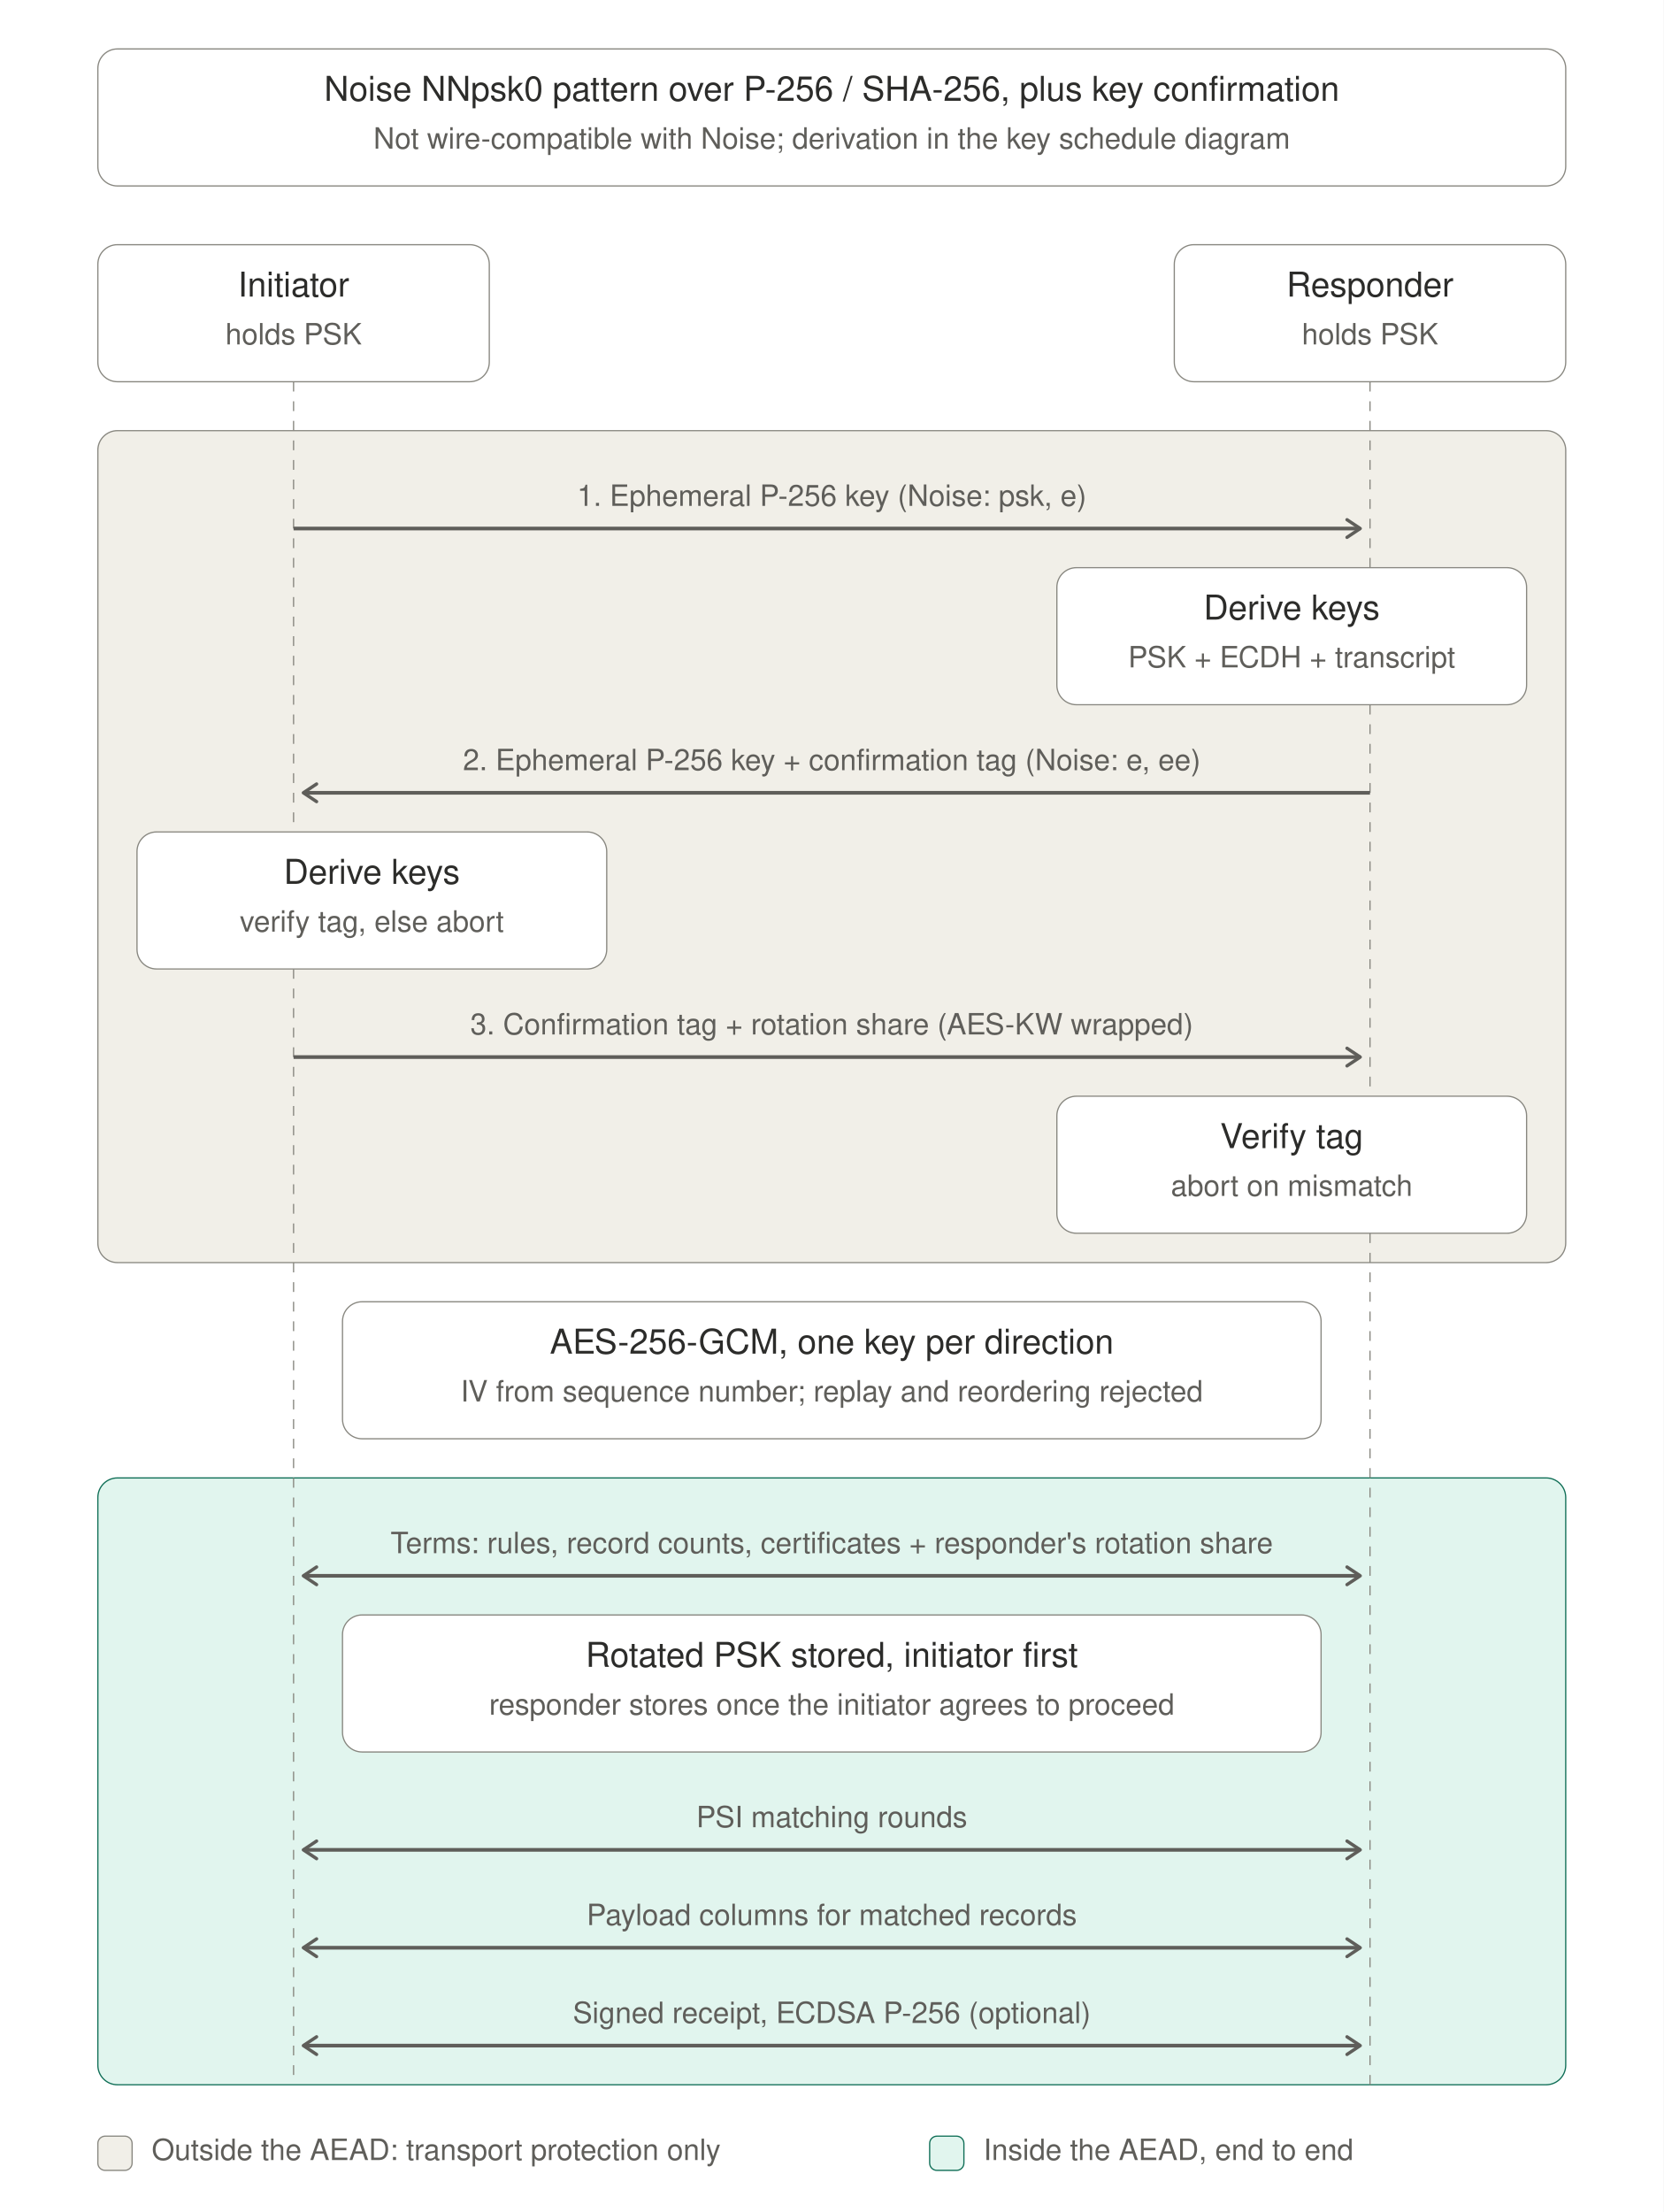
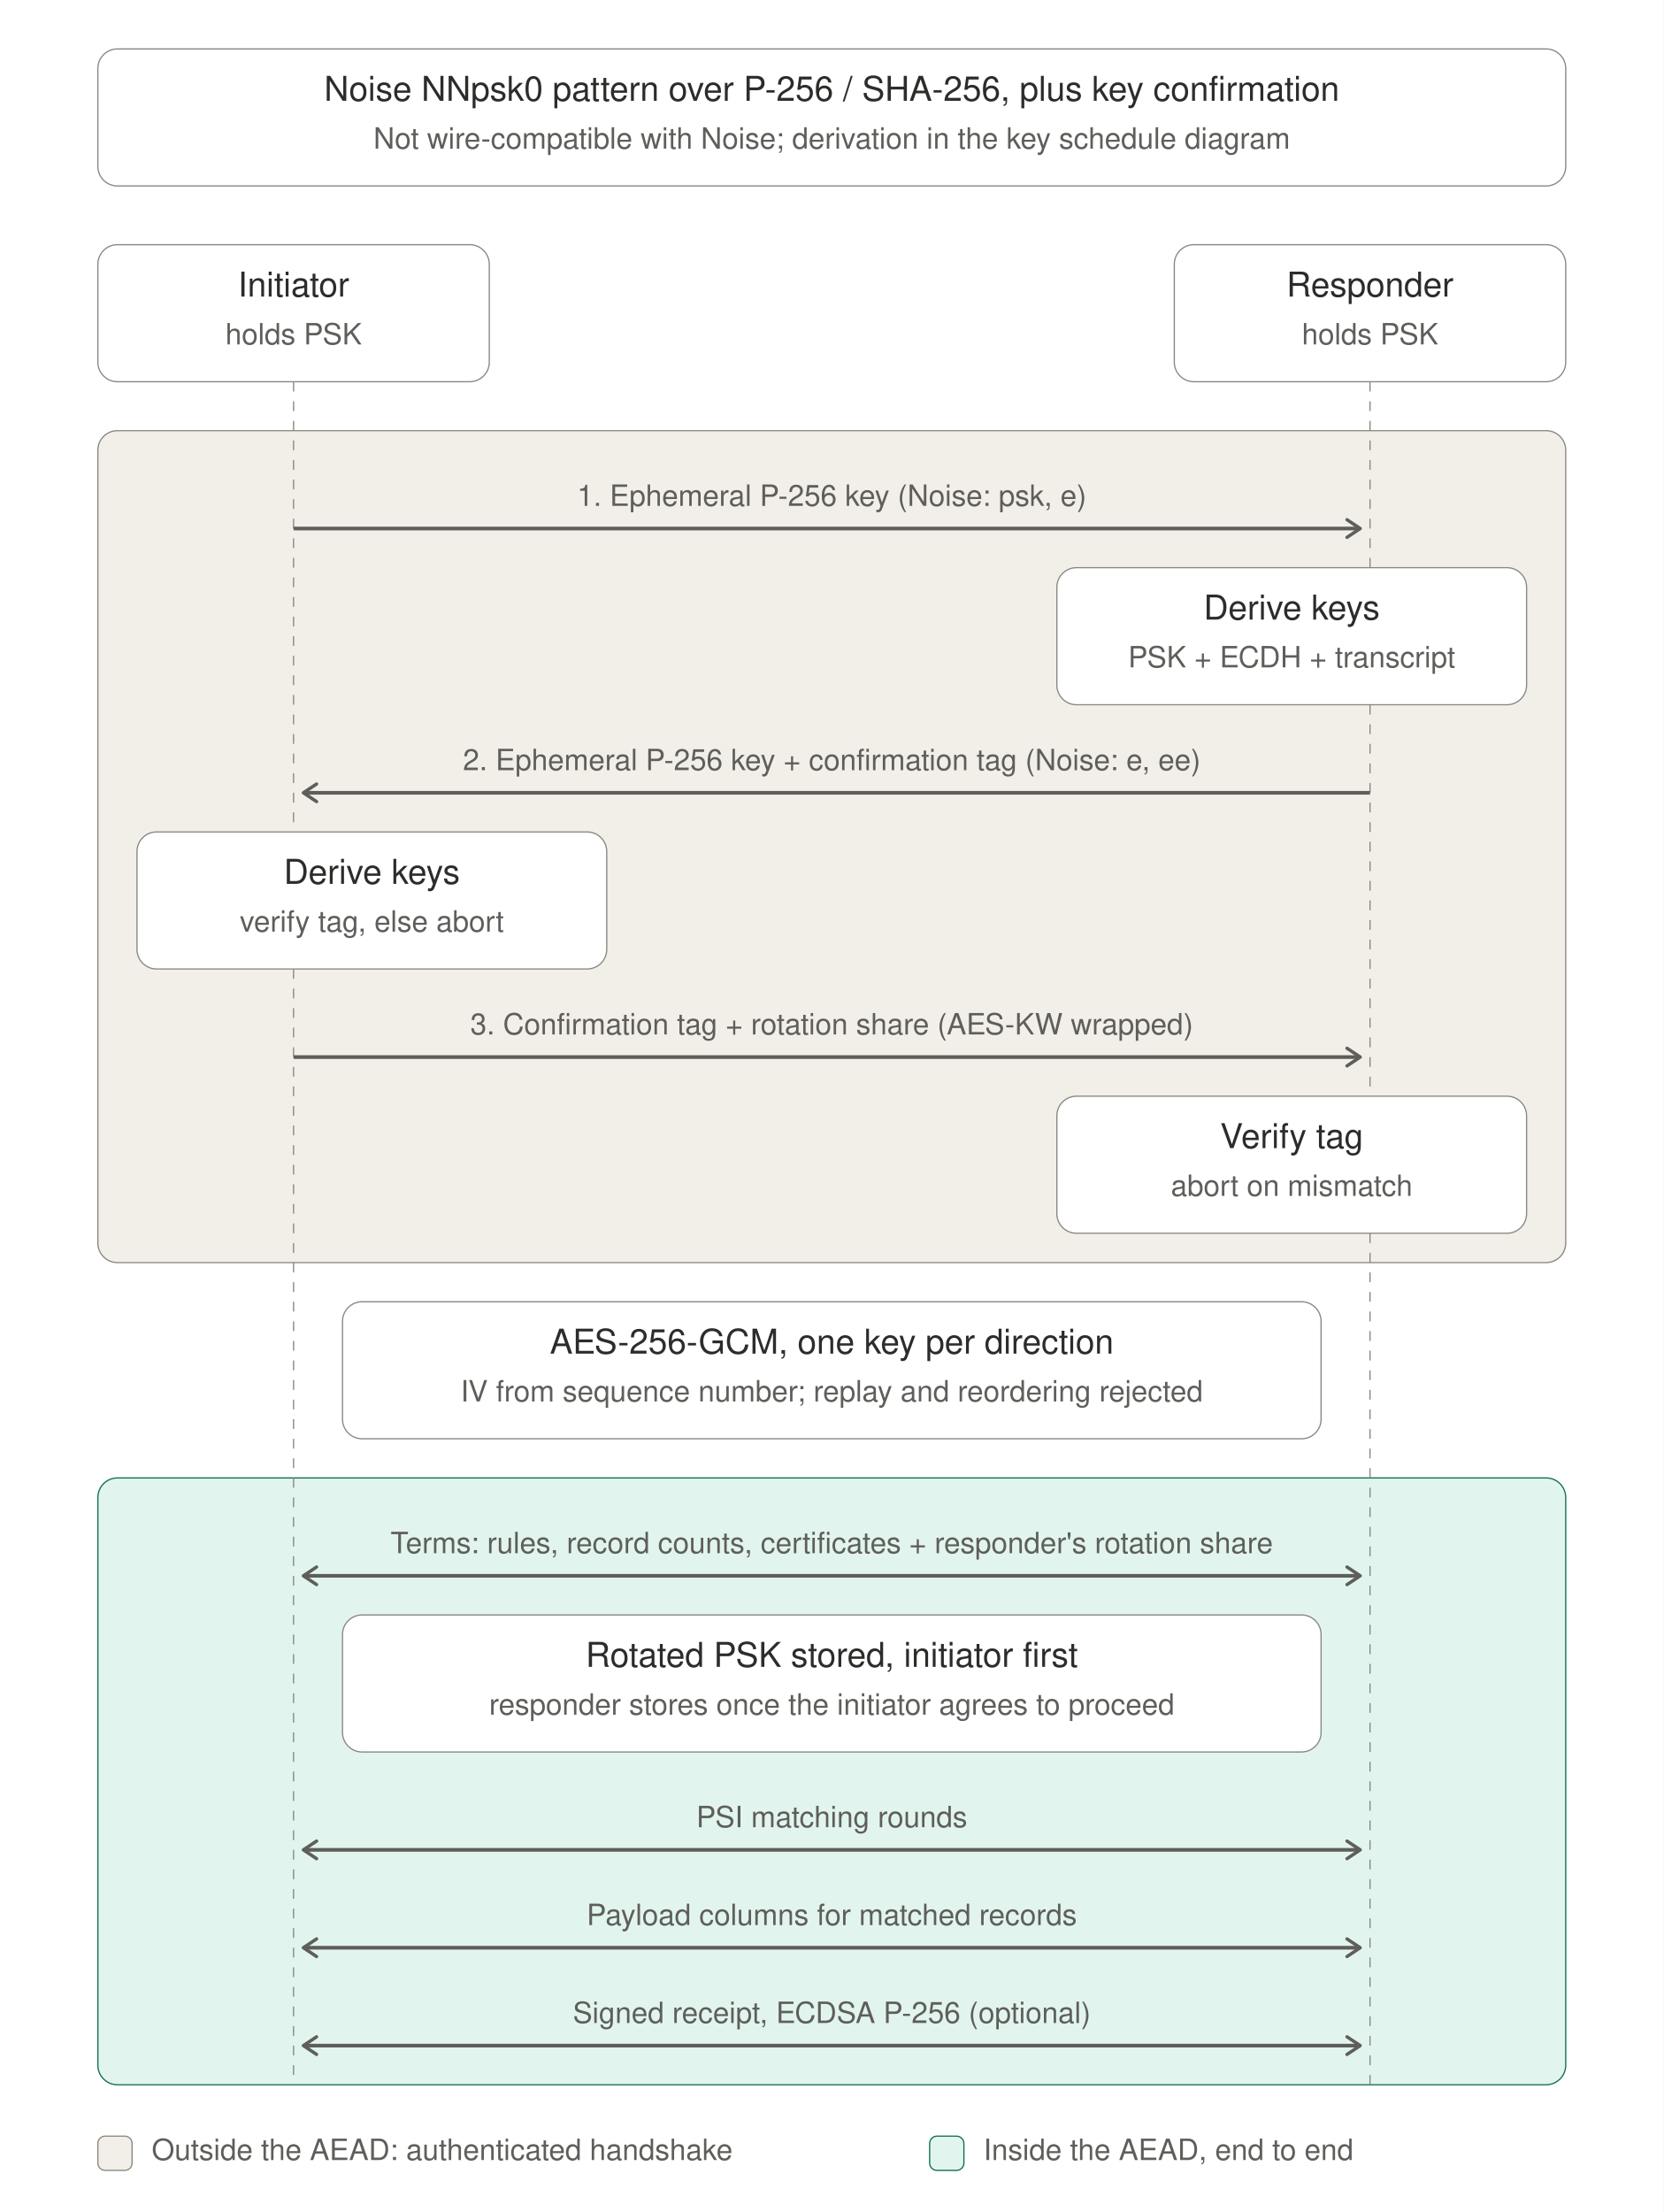
<svg xmlns="http://www.w3.org/2000/svg" viewBox="0 0 680 904" role="img">
  <style>
text{font-family:-apple-system,"Segoe UI",Helvetica,Arial,sans-serif}
.th{font-size:14px;font-weight:500;fill:#2C2C2A}
.ts{font-size:12px;fill:#5F5E5A}
.box{fill:#FFFFFF;stroke:#888780}
.arr{stroke:#5F5E5A;stroke-width:1.5;fill:none}
.lifeline{stroke:#888780;stroke-width:0.5;stroke-dasharray:4 4}
rect.c-gray{fill:#F1EFE8;stroke:#888780}
rect.c-teal{fill:#E1F5EE;stroke:#0F6E56}
</style>
  <defs>
    <marker id="arrow" viewBox="0 0 10 10" refX="8" refY="5" markerWidth="6" markerHeight="6" orient="auto-start-reverse">
      <path d="M2 1L8 5L2 9" fill="none" stroke="#5F5E5A" stroke-width="1.5" stroke-linecap="round" stroke-linejoin="round" />
    </marker>
  </defs>
  <rect x="0" y="0" width="680" height="904" fill="#FFFFFF" />
  <rect class="box" x="40" y="20" width="600" height="56" rx="8" stroke-width="0.5" />
  <text class="th" x="340" y="38" text-anchor="middle" dominant-baseline="central">Noise NNpsk0 pattern over P-256 / SHA-256, plus key confirmation</text>
  <text class="ts" x="340" y="58" text-anchor="middle" dominant-baseline="central">Not wire-compatible with Noise; derivation in the key schedule diagram</text>
  <rect class="c-gray" x="40" y="176" width="600" height="340" rx="8" stroke-width="0.5" />
  <rect class="c-teal" x="40" y="604" width="600" height="248" rx="8" stroke-width="0.5" />
  <rect class="box" x="40" y="100" width="160" height="56" rx="8" stroke-width="0.5" />
  <text class="th" x="120" y="118" text-anchor="middle" dominant-baseline="central">Initiator</text>
  <text class="ts" x="120" y="138" text-anchor="middle" dominant-baseline="central">holds PSK</text>
  <rect class="box" x="480" y="100" width="160" height="56" rx="8" stroke-width="0.5" />
  <text class="th" x="560" y="118" text-anchor="middle" dominant-baseline="central">Responder</text>
  <text class="ts" x="560" y="138" text-anchor="middle" dominant-baseline="central">holds PSK</text>
  <line class="lifeline" x1="120" y1="156" x2="120" y2="340" />
  <line class="lifeline" x1="120" y1="396" x2="120" y2="852" />
  <line class="lifeline" x1="560" y1="156" x2="560" y2="232" />
  <line class="lifeline" x1="560" y1="288" x2="560" y2="448" />
  <line class="lifeline" x1="560" y1="504" x2="560" y2="852" />
  <text class="ts" x="340" y="204" text-anchor="middle" dominant-baseline="central">1. Ephemeral P-256 key  (Noise: psk, e)</text>
  <line x1="120" y1="216" x2="556" y2="216" class="arr" marker-end="url(#arrow)" />
  <rect class="box" x="432" y="232" width="192" height="56" rx="8" stroke-width="0.5" />
  <text class="th" x="528" y="250" text-anchor="middle" dominant-baseline="central">Derive keys</text>
  <text class="ts" x="528" y="270" text-anchor="middle" dominant-baseline="central">PSK + ECDH + transcript</text>
  <text class="ts" x="340" y="312" text-anchor="middle" dominant-baseline="central">2. Ephemeral P-256 key + confirmation tag  (Noise: e, ee)</text>
  <line x1="560" y1="324" x2="124" y2="324" class="arr" marker-end="url(#arrow)" />
  <rect class="box" x="56" y="340" width="192" height="56" rx="8" stroke-width="0.5" />
  <text class="th" x="152" y="358" text-anchor="middle" dominant-baseline="central">Derive keys</text>
  <text class="ts" x="152" y="378" text-anchor="middle" dominant-baseline="central">verify tag, else abort</text>
  <text class="ts" x="340" y="420" text-anchor="middle" dominant-baseline="central">3. Confirmation tag + rotation share (AES-KW wrapped)</text>
  <line x1="120" y1="432" x2="556" y2="432" class="arr" marker-end="url(#arrow)" />
  <rect class="box" x="432" y="448" width="192" height="56" rx="8" stroke-width="0.5" />
  <text class="th" x="528" y="466" text-anchor="middle" dominant-baseline="central">Verify tag</text>
  <text class="ts" x="528" y="486" text-anchor="middle" dominant-baseline="central">abort on mismatch</text>
  <rect class="box" x="140" y="532" width="400" height="56" rx="8" stroke-width="0.5" />
  <text class="th" x="340" y="550" text-anchor="middle" dominant-baseline="central">AES-256-GCM, one key per direction</text>
  <text class="ts" x="340" y="570" text-anchor="middle" dominant-baseline="central">IV from sequence number; replay and reordering rejected</text>
  <text class="ts" x="340" y="632" text-anchor="middle" dominant-baseline="central">Terms: rules, record counts, certificates + responder's rotation share</text>
  <line x1="124" y1="644" x2="556" y2="644" class="arr" marker-start="url(#arrow)" marker-end="url(#arrow)" />
  <rect class="box" x="140" y="660" width="400" height="56" rx="8" stroke-width="0.5" />
  <text class="th" x="340" y="678" text-anchor="middle" dominant-baseline="central">Rotated PSK stored, initiator first</text>
  <text class="ts" x="340" y="698" text-anchor="middle" dominant-baseline="central">responder stores once the initiator agrees to proceed</text>
  <text class="ts" x="340" y="744" text-anchor="middle" dominant-baseline="central">PSI matching rounds</text>
  <line x1="124" y1="756" x2="556" y2="756" class="arr" marker-start="url(#arrow)" marker-end="url(#arrow)" />
  <text class="ts" x="340" y="784" text-anchor="middle" dominant-baseline="central">Payload columns for matched records</text>
  <line x1="124" y1="796" x2="556" y2="796" class="arr" marker-start="url(#arrow)" marker-end="url(#arrow)" />
  <text class="ts" x="340" y="824" text-anchor="middle" dominant-baseline="central">Signed receipt, ECDSA P-256 (optional)</text>
  <line x1="124" y1="836" x2="556" y2="836" class="arr" marker-start="url(#arrow)" marker-end="url(#arrow)" />
  <rect class="c-gray" x="40" y="873" width="14" height="14" rx="3" stroke-width="0.5" />
-   <text class="ts" x="62" y="880" dominant-baseline="central">Outside the AEAD: transport protection only</text>
+   <text class="ts" x="62" y="880" dominant-baseline="central">Outside the AEAD: authenticated handshake</text>
  <rect class="c-teal" x="380" y="873" width="14" height="14" rx="3" stroke-width="0.5" />
  <text class="ts" x="402" y="880" dominant-baseline="central">Inside the AEAD, end to end</text>
</svg>
